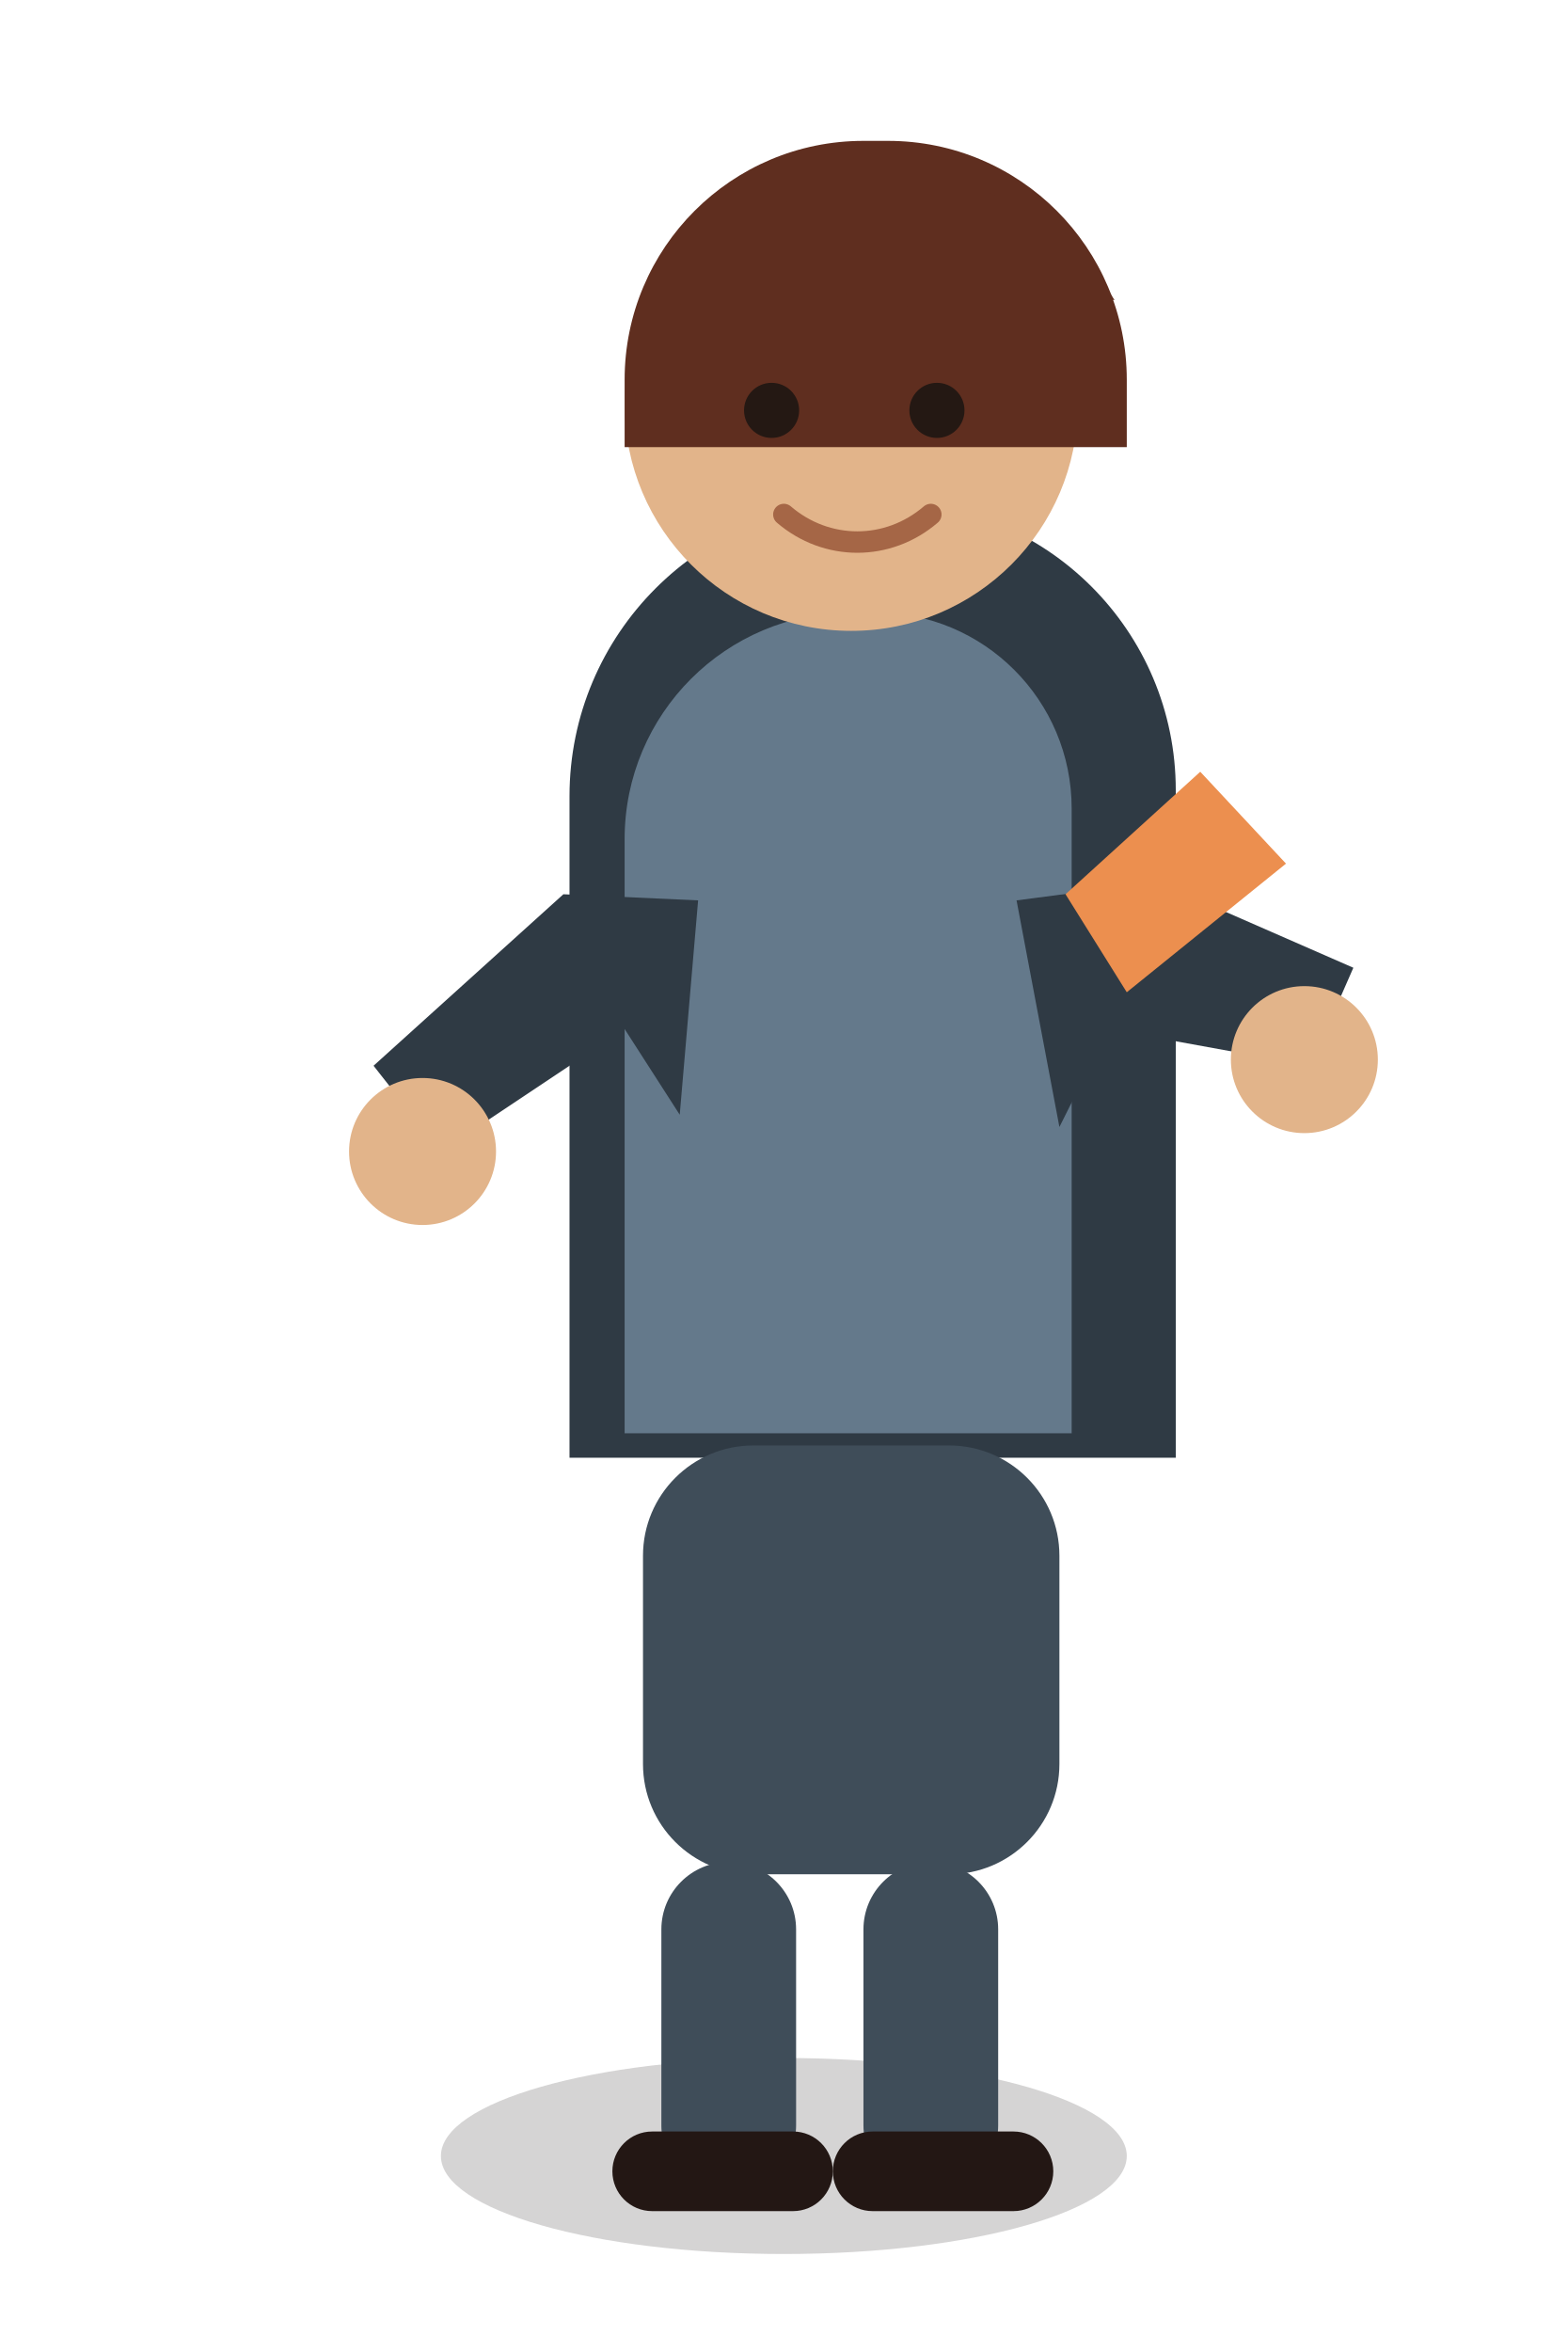
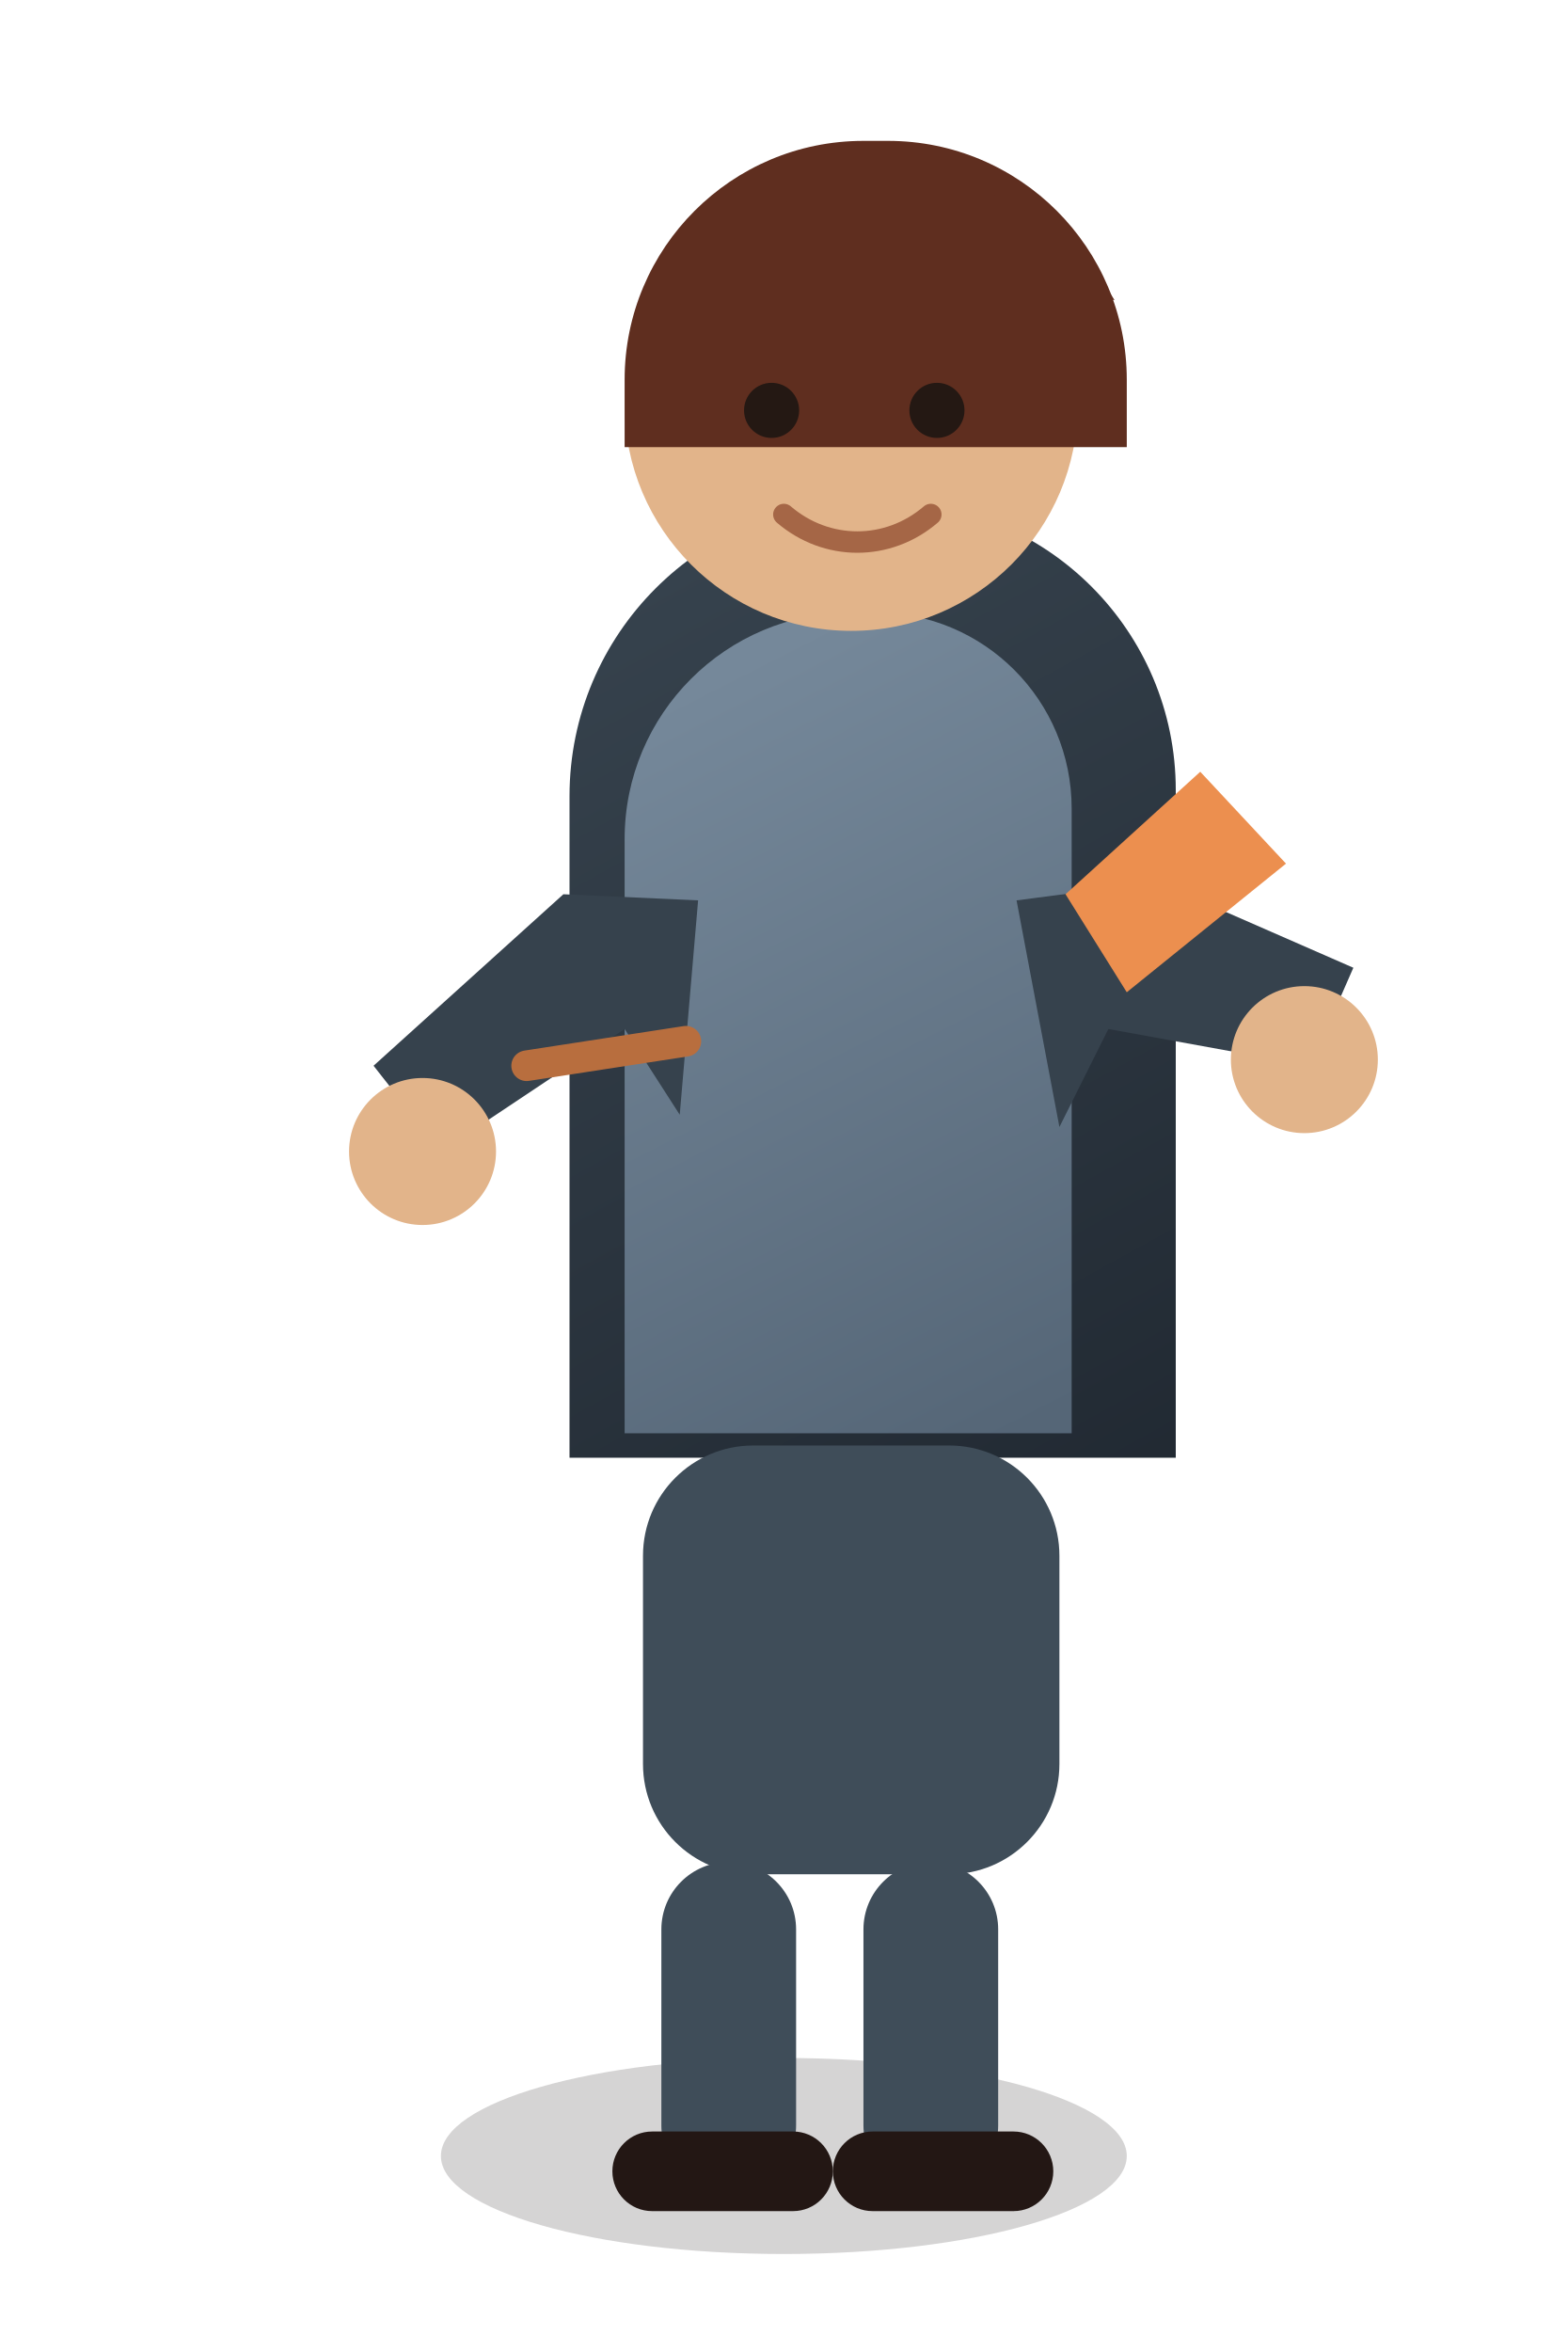
<svg xmlns="http://www.w3.org/2000/svg" width="256" height="384" viewBox="0 0 256 384" fill="none">
+   <defs>
+     <linearGradient id="coatRush" x1="90" y1="104" x2="176" y2="260" gradientUnits="userSpaceOnUse">
+       <stop stop-color="#36424D" />
+       <stop offset="1" stop-color="#202831" />
+     </linearGradient>
+     <linearGradient id="shirtRush" x1="102" y1="118" x2="162" y2="236" gradientUnits="userSpaceOnUse">
+       <stop stop-color="#75889A" />
+       <stop offset="1" stop-color="#556677" />
+     </linearGradient>
+   </defs>
  <ellipse cx="128" cy="352" rx="56" ry="16" fill="#1A1513" fill-opacity="0.18" />
-   <path d="M93 130C93 103.49 114.49 82 141 82H145C170.957 82 192 103.043 192 129V238H93V130Z" fill="#2F3A44" />
-   <path d="M102 137C102 116.565 118.565 100 139 100H143C160.673 100 175 114.327 175 132V234H102V137Z" fill="#64798B" />
-   <path d="M92 146L61 174L72 188L102 168L111 182L114 147L92 146Z" fill="#2F3A44" />
-   <path d="M189 144L221 158L214 174L181 168L173 184L166 147L189 144Z" fill="#2F3A44" />
+   <path d="M93 130C93 103.49 114.49 82 141 82H145C170.957 82 192 103.043 192 129V238H93V130Z" fill="url(#coatRush)" />
+   <path d="M102 137C102 116.565 118.565 100 139 100H143C160.673 100 175 114.327 175 132V234H102V137Z" fill="url(#shirtRush)" />
+   <path d="M92 146L61 174L72 188L102 168L111 182L114 147L92 146Z" fill="#36424D" />
+   <path d="M189 144L221 158L214 174L181 168L173 184L166 147L189 144Z" fill="#36424D" />
  <circle cx="69" cy="188" r="12" fill="#E2B48A" />
  <circle cx="213" cy="173" r="12" fill="#E2B48A" />
  <rect x="105" y="236" width="68" height="70" rx="18" fill="#3F4D59" />
  <rect x="108" y="304" width="22" height="54" rx="11" fill="#3F4D59" />
  <rect x="141" y="304" width="22" height="54" rx="11" fill="#3F4D59" />
  <rect x="100" y="348" width="36" height="13" rx="6.5" fill="#231714" />
  <rect x="136" y="348" width="36" height="13" rx="6.5" fill="#231714" />
  <circle cx="139" cy="66" r="37" fill="#E2B48A" />
  <path d="M102 62C102 40.461 119.461 23 141 23H145C166.539 23 184 40.461 184 62V73H102V62Z" fill="#5F2E1F" />
  <path d="M111 50C120.5 33.5 136.5 27 151 29C164.5 30.5 175 37.5 182 49L166 46L153 52L141 47L126 52L111 50Z" fill="#5F2E1F" />
  <circle cx="126" cy="67" r="4.5" fill="#241813" />
  <circle cx="153" cy="67" r="4.5" fill="#241813" />
  <path d="M128 84C135 90 145 90 152 84" stroke="#A56646" stroke-width="3.5" stroke-linecap="round" />
  <path d="M174 146L196 126L210 141L184 162L174 146Z" fill="#EC8F4F" />
+   <path d="M86 174L112 170" stroke="#B86E3E" stroke-width="5" stroke-linecap="round" />
</svg>
